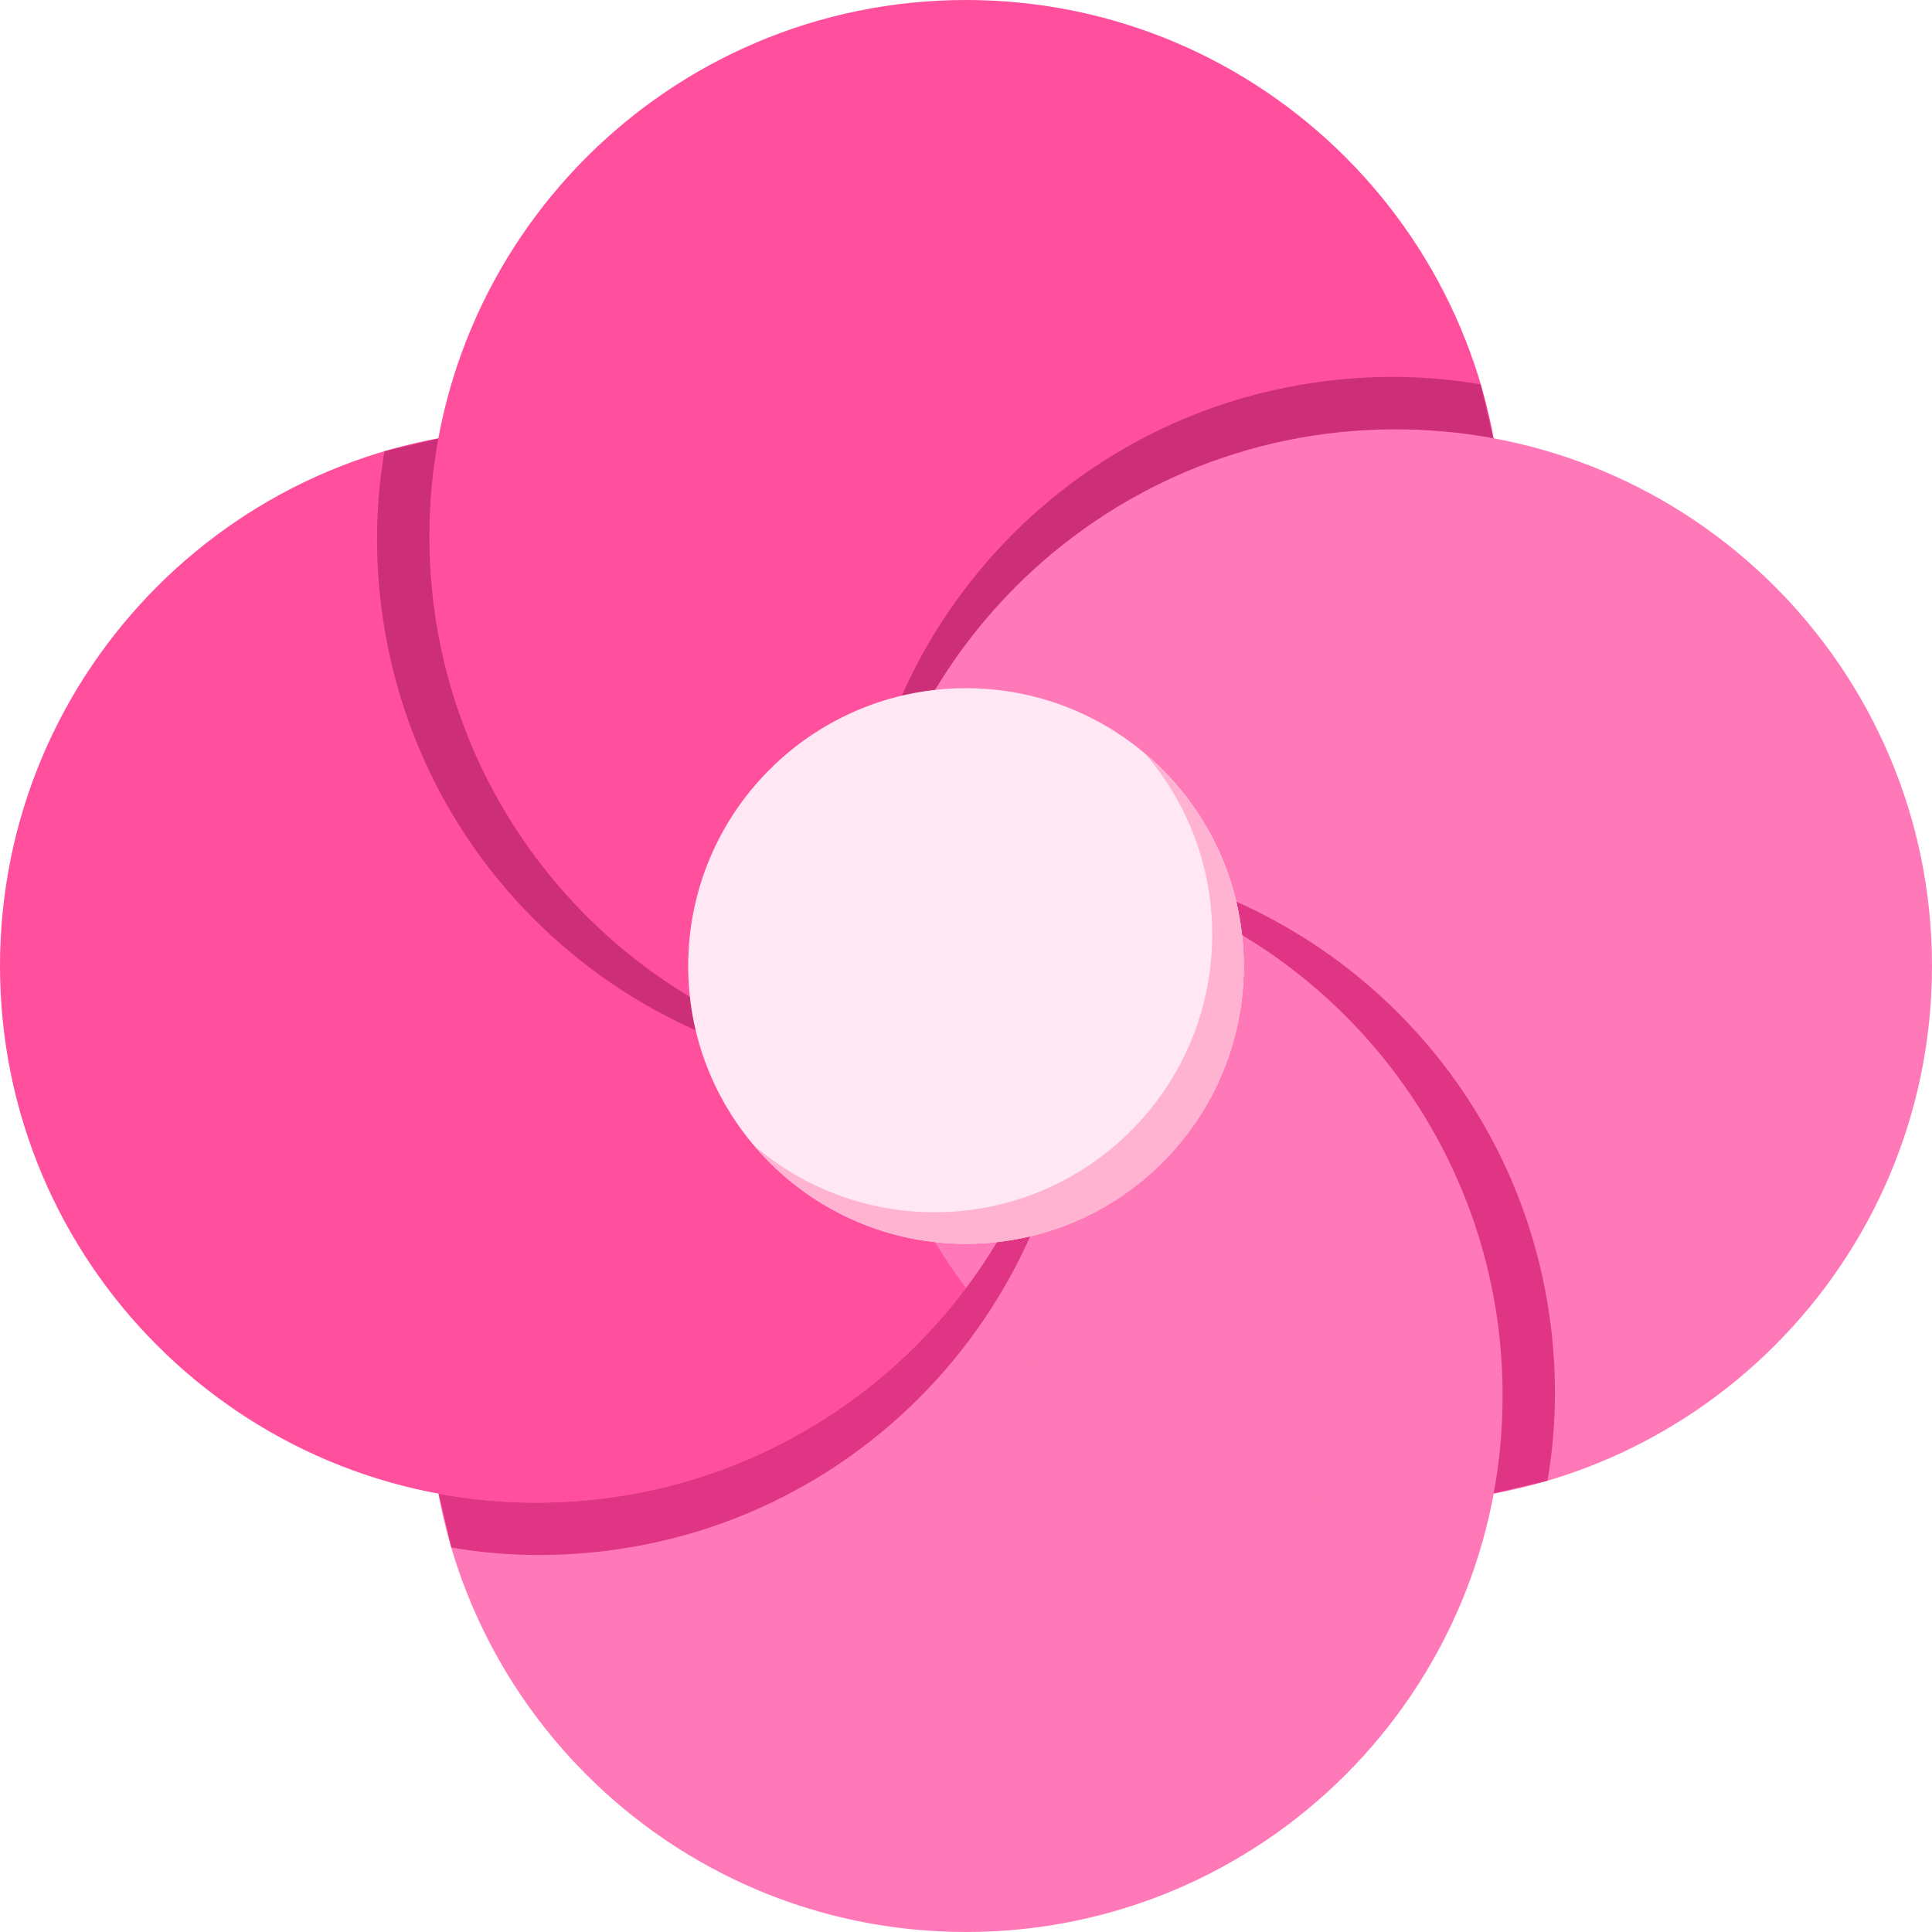
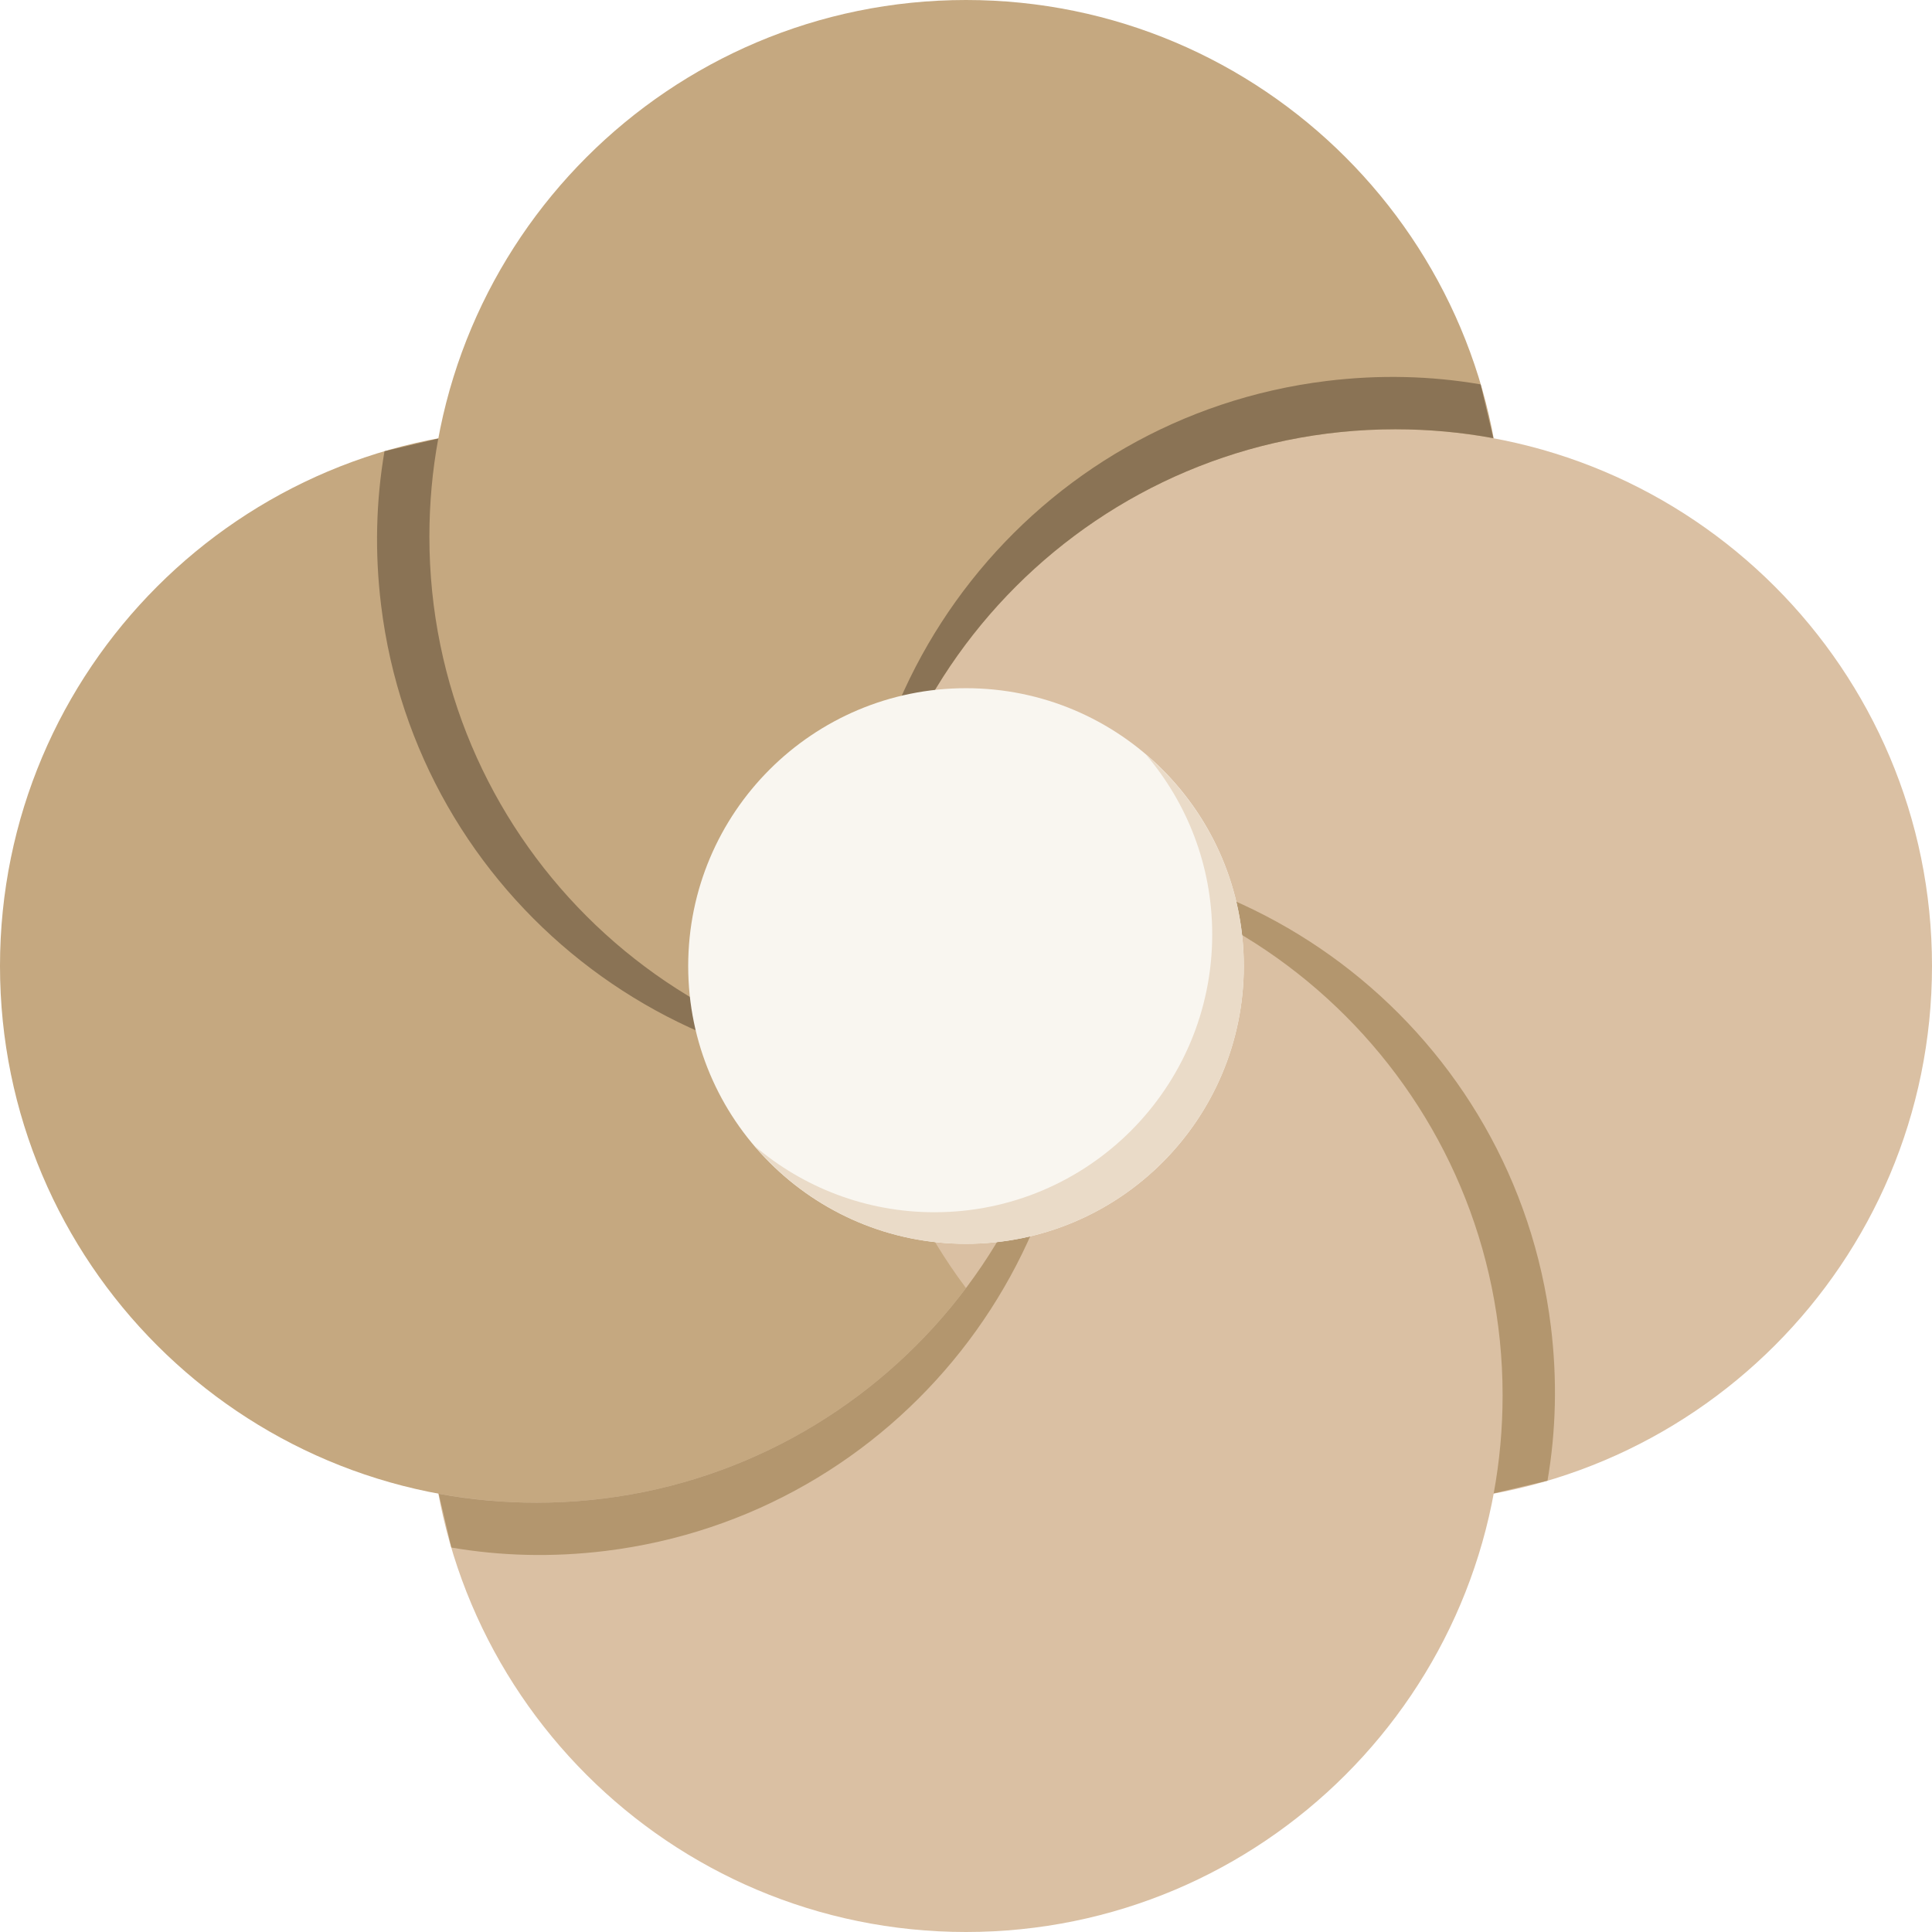
<svg xmlns="http://www.w3.org/2000/svg" height="800px" width="800px" version="1.1" viewBox="0 0 512 512">
  <g>
    <g>
-       <path style="fill:#FF4F9D;" d="M398.231,142.224c0,78.545-63.68,142.218-142.231,142.218c-78.545,0-142.221-63.673-142.221-142.218S177.455,0,256,0C334.551,0,398.231,63.68,398.231,142.224z" />
-       <path style="fill:#FF79B8;" d="M398.231,369.77C398.231,448.321,334.551,512,256,512c-78.545,0-142.221-63.679-142.221-142.23c0-78.539,63.676-142.212,142.221-142.212C334.551,227.558,398.231,291.231,398.231,369.77z" />
-       <path style="fill:#FF4F9D;" d="M142.221,113.77c78.548,0,142.221,63.673,142.221,142.224c0,78.545-63.673,142.224-142.221,142.224C63.68,398.219,0,334.539,0,255.994C0,177.443,63.68,113.77,142.221,113.77z" />
-       <path style="fill:#FF79B8;" d="M369.769,113.77C448.32,113.77,512,177.443,512,255.994c0,78.545-63.68,142.224-142.231,142.224c-78.538,0-142.211-63.68-142.211-142.224C227.558,177.443,291.231,113.77,369.769,113.77z" />
-       <path style="fill:#E03585;" d="M410.103,392.397c2.263-13.154,2.609-26.852,0.904-40.808c-9.488-77.404-79.462-132.57-156.763-123.987c0.596,0,1.154-0.045,1.756-0.045c78.564,0,142.205,63.699,142.205,142.205c0,8.878-0.801,17.564-2.359,26L410.103,392.397z" />
-       <path style="fill:#CC2F78;" d="M395.744,116.116c-8.378-1.551-17.064-2.353-25.949-2.353c-78.564,0-142.256,63.692-142.256,142.257c0,0.545,0.051,1.147,0.051,1.75c-8.539-77.302,46.635-147.327,123.981-156.808c13.961-1.705,27.66-1.359,40.808,0.904L395.744,116.116z" />
-       <path style="fill:#CC2F78;" d="M116.15,116.225c-1.554,8.423-2.356,17.115-2.356,26c0,78.551,63.642,142.205,142.205,142.205c0.603,0,1.16,0,1.757,0c-77.301,8.532-147.275-46.635-156.763-124.039c-1.708-13.955-1.355-27.654,0.901-40.808L116.15,116.225z" />
-       <path style="fill:#E03585;" d="M119.618,410.116c13.155,2.263,26.85,2.609,40.805,0.903c77.352-9.487,132.525-79.512,123.987-156.763c0,0.551,0.051,1.154,0.051,1.763c0,78.499-63.692,142.205-142.256,142.205c-8.891,0-17.568-0.807-25.949-2.358L119.618,410.116z" />
+       <path style="fill:#C5A880;" d="M398.231,142.224c0,78.545-63.68,142.218-142.231,142.218c-78.545,0-142.221-63.673-142.221-142.218S177.455,0,256,0C334.551,0,398.231,63.68,398.231,142.224z" />
+       <path style="fill:#DAC0A3;" d="M398.231,369.77C398.231,448.321,334.551,512,256,512c-78.545,0-142.221-63.679-142.221-142.23c0-78.539,63.676-142.212,142.221-142.212C334.551,227.558,398.231,291.231,398.231,369.77z" />
+       <path style="fill:#C5A880;" d="M142.221,113.77c78.548,0,142.221,63.673,142.221,142.224c0,78.545-63.673,142.224-142.221,142.224C63.68,398.219,0,334.539,0,255.994C0,177.443,63.68,113.77,142.221,113.77z" />
+       <path style="fill:#DAC0A3;" d="M369.769,113.77C448.32,113.77,512,177.443,512,255.994c0,78.545-63.68,142.224-142.231,142.224c-78.538,0-142.211-63.68-142.211-142.224C227.558,177.443,291.231,113.77,369.769,113.77z" />
+       <path style="fill:#B3966E;" d="M410.103,392.397c2.263-13.154,2.609-26.852,0.904-40.808c-9.488-77.404-79.462-132.57-156.763-123.987c0.596,0,1.154-0.045,1.756-0.045c78.564,0,142.205,63.699,142.205,142.205c0,8.878-0.801,17.564-2.359,26L410.103,392.397z" />
+       <path style="fill:#8A7355;" d="M395.744,116.116c-8.378-1.551-17.064-2.353-25.949-2.353c-78.564,0-142.256,63.692-142.256,142.257c0,0.545,0.051,1.147,0.051,1.75c-8.539-77.302,46.635-147.327,123.981-156.808c13.961-1.705,27.66-1.359,40.808,0.904L395.744,116.116z" />
+       <path style="fill:#8A7355;" d="M116.15,116.225c-1.554,8.423-2.356,17.115-2.356,26c0,78.551,63.642,142.205,142.205,142.205c0.603,0,1.16,0,1.757,0c-77.301,8.532-147.275-46.635-156.763-124.039c-1.708-13.955-1.355-27.654,0.901-40.808L116.15,116.225z" />
+       <path style="fill:#B3966E;" d="M119.618,410.116c13.155,2.263,26.85,2.609,40.805,0.903c77.352-9.487,132.525-79.512,123.987-156.763c0,0.551,0.051,1.154,0.051,1.763c0,78.499-63.692,142.205-142.256,142.205c-8.891,0-17.568-0.807-25.949-2.358L119.618,410.116z" />
    </g>
-     <path style="fill:#FFE8F3;" d="M329.622,256.007c0,40.654-32.967,73.616-73.622,73.616c-40.66,0-73.622-32.962-73.622-73.616c0-40.66,32.962-73.628,73.622-73.628C296.654,182.378,329.622,215.346,329.622,256.007z" />
-     <path style="fill:#FFB3D1;" d="M303.673,199.962c10.942,12.847,17.577,29.475,17.577,47.68c0,40.654-32.962,73.615-73.615,73.615c-18.199,0-34.834-6.634-47.68-17.577c13.506,15.852,33.583,25.943,56.045,25.943c40.654,0,73.622-32.962,73.622-73.616C329.622,233.545,319.532,213.468,303.673,199.962z" />
+     <path style="fill:#F9F6F0;" d="M329.622,256.007c0,40.654-32.967,73.616-73.622,73.616c-40.66,0-73.622-32.962-73.622-73.616c0-40.66,32.962-73.628,73.622-73.628C296.654,182.378,329.622,215.346,329.622,256.007z" />
+     <path style="fill:#EADBC8;" d="M303.673,199.962c10.942,12.847,17.577,29.475,17.577,47.68c0,40.654-32.962,73.615-73.615,73.615c-18.199,0-34.834-6.634-47.68-17.577c13.506,15.852,33.583,25.943,56.045,25.943c40.654,0,73.622-32.962,73.622-73.616C329.622,233.545,319.532,213.468,303.673,199.962z" />
  </g>
</svg>
